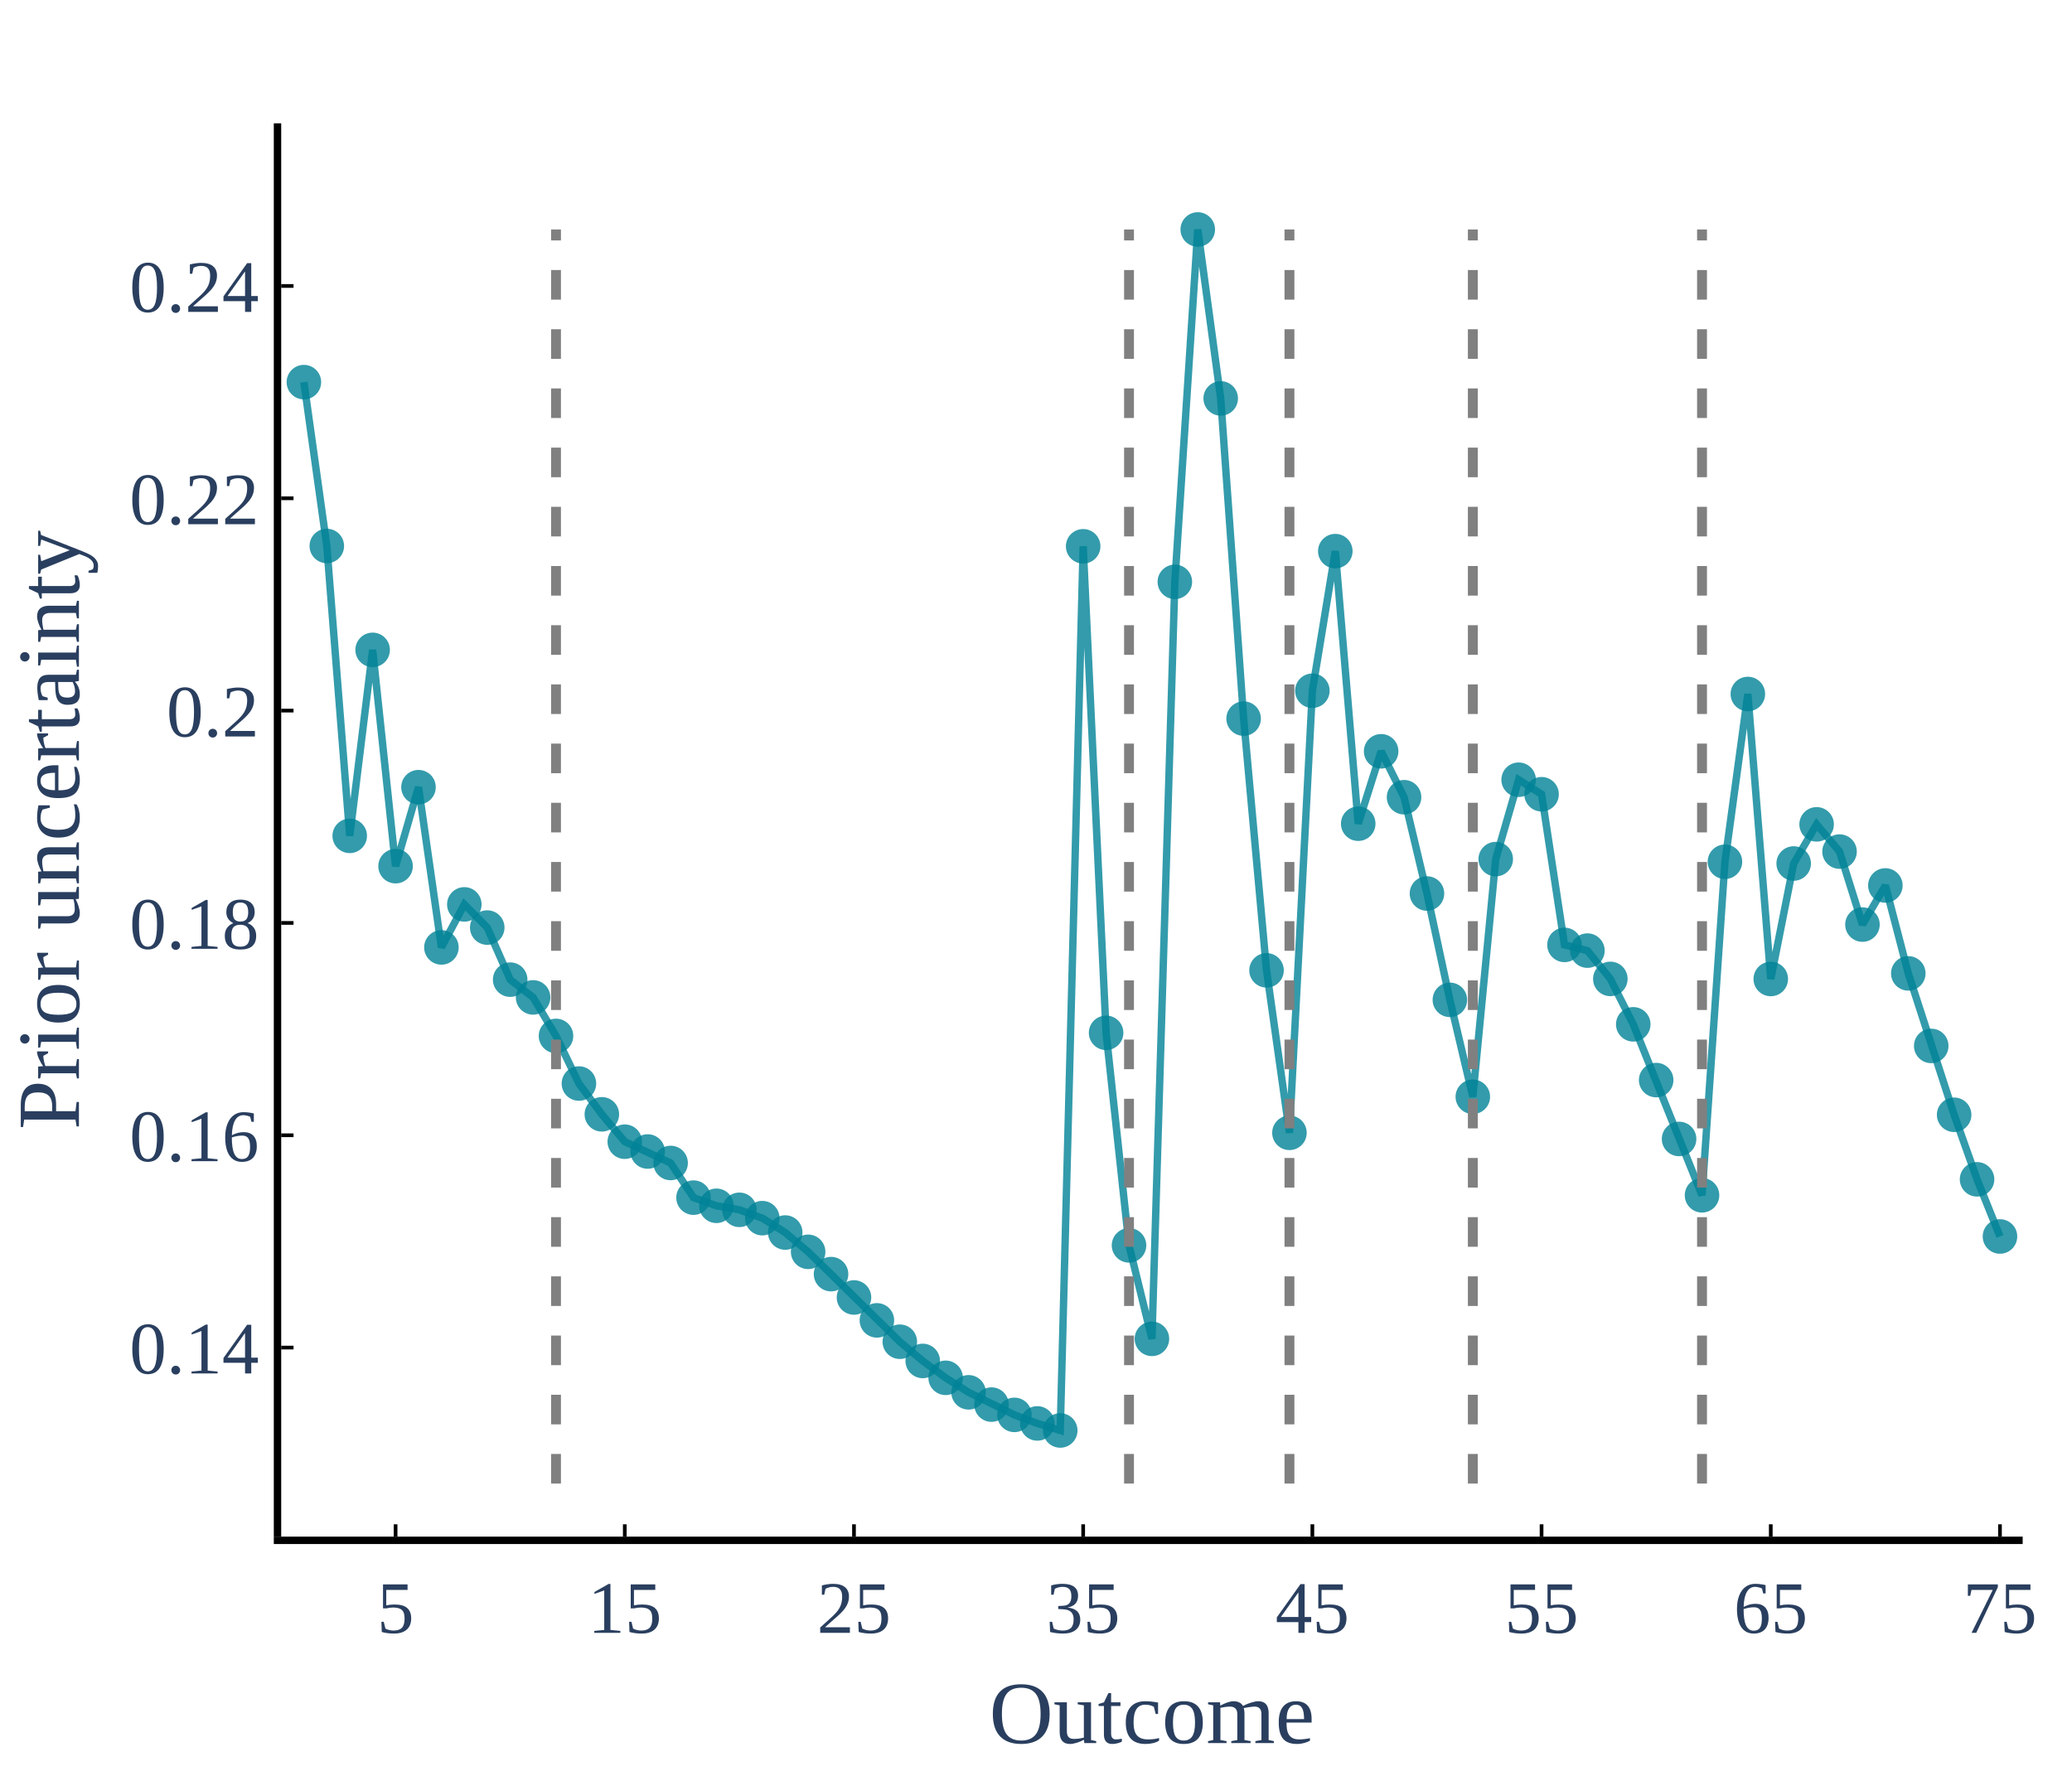
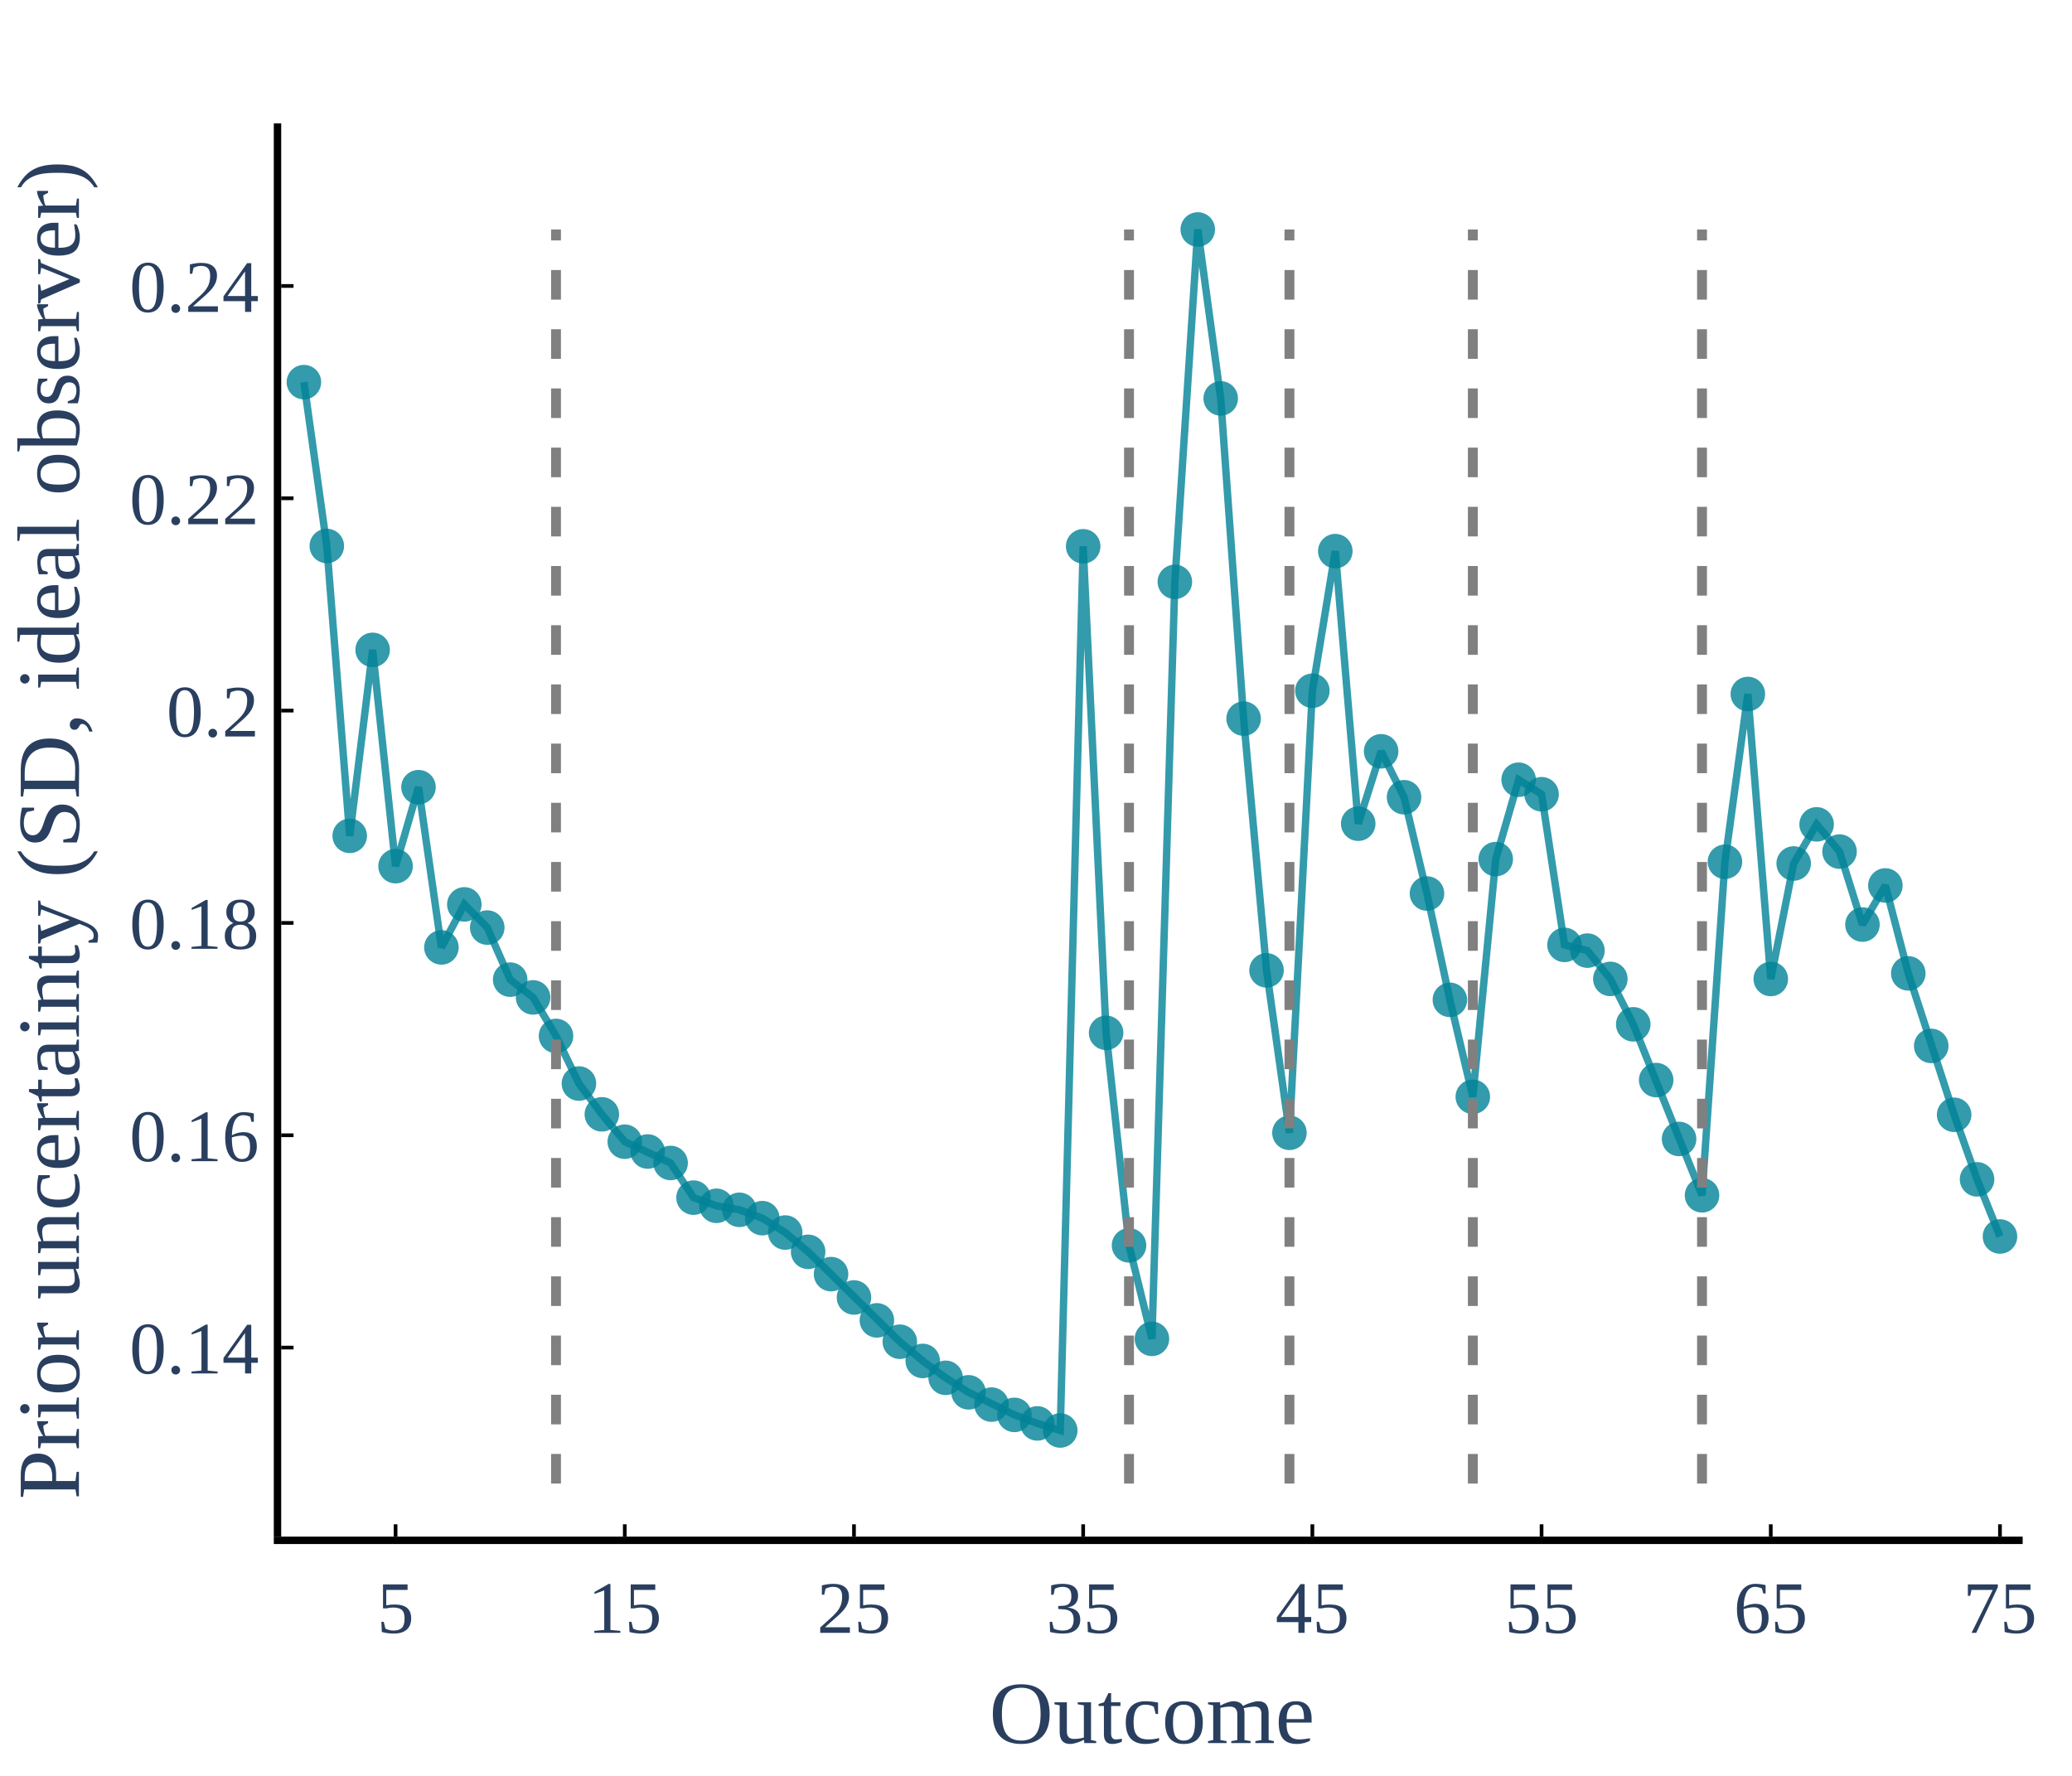
<svg xmlns="http://www.w3.org/2000/svg" class="main-svg" width="2625" height="2250" style="" viewBox="0 0 840 720">
  <rect x="0" y="0" width="840" height="720" style="fill: rgb(255, 255, 255); fill-opacity: 1;" />
-   <defs id="defs-67b7f4">
+   <defs id="defs-22b732">
    <g class="clips">
-       <clipPath id="clip67b7f4xyplot" class="plotclip">
+       <clipPath id="clip22b732xyplot" class="plotclip">
        <rect width="706" height="573" />
      </clipPath>
-       <clipPath class="axesclip" id="clip67b7f4x">
+       <clipPath class="axesclip" id="clip22b732x">
        <rect x="114" y="0" width="706" height="720" />
      </clipPath>
-       <clipPath class="axesclip" id="clip67b7f4y">
+       <clipPath class="axesclip" id="clip22b732y">
        <rect x="0" y="50" width="840" height="573" />
      </clipPath>
-       <clipPath class="axesclip" id="clip67b7f4xy">
+       <clipPath class="axesclip" id="clip22b732xy">
        <rect x="114" y="50" width="706" height="573" />
      </clipPath>
    </g>
    <g class="gradients" />
    <g class="patterns" />
  </defs>
  <g class="bglayer">
    <rect class="bg" x="114" y="50" width="706" height="573" style="fill: rgb(255, 255, 255); fill-opacity: 1; stroke-width: 0;" />
  </g>
  <g class="layer-below">
    <g class="imagelayer" />
    <g class="shapelayer" />
  </g>
  <g class="cartesianlayer">
    <g class="subplot xy">
      <g class="layer-subplot">
        <g class="shapelayer" />
        <g class="imagelayer" />
      </g>
      <g class="minor-gridlayer">
        <g class="x" />
        <g class="y" />
      </g>
      <g class="gridlayer">
        <g class="x">
          <path class="xgrid crisp" transform="translate(160.37,0)" d="M0,50v573" style="stroke: rgb(255, 255, 255); stroke-opacity: 1; stroke-width: 1px;" />
          <path class="xgrid crisp" transform="translate(253.29,0)" d="M0,50v573" style="stroke: rgb(255, 255, 255); stroke-opacity: 1; stroke-width: 1px;" />
          <path class="xgrid crisp" transform="translate(346.21,0)" d="M0,50v573" style="stroke: rgb(255, 255, 255); stroke-opacity: 1; stroke-width: 1px;" />
          <path class="xgrid crisp" transform="translate(439.12,0)" d="M0,50v573" style="stroke: rgb(255, 255, 255); stroke-opacity: 1; stroke-width: 1px;" />
          <path class="xgrid crisp" transform="translate(532.04,0)" d="M0,50v573" style="stroke: rgb(255, 255, 255); stroke-opacity: 1; stroke-width: 1px;" />
          <path class="xgrid crisp" transform="translate(624.96,0)" d="M0,50v573" style="stroke: rgb(255, 255, 255); stroke-opacity: 1; stroke-width: 1px;" />
          <path class="xgrid crisp" transform="translate(717.88,0)" d="M0,50v573" style="stroke: rgb(255, 255, 255); stroke-opacity: 1; stroke-width: 1px;" />
          <path class="xgrid crisp" transform="translate(810.8,0)" d="M0,50v573" style="stroke: rgb(255, 255, 255); stroke-opacity: 1; stroke-width: 1px;" />
        </g>
        <g class="y">
          <path class="ygrid crisp" transform="translate(0,546.35)" d="M114,0h706" style="stroke: rgb(255, 255, 255); stroke-opacity: 1; stroke-width: 1px;" />
          <path class="ygrid crisp" transform="translate(0,460.27)" d="M114,0h706" style="stroke: rgb(255, 255, 255); stroke-opacity: 1; stroke-width: 1px;" />
          <path class="ygrid crisp" transform="translate(0,374.18)" d="M114,0h706" style="stroke: rgb(255, 255, 255); stroke-opacity: 1; stroke-width: 1px;" />
          <path class="ygrid crisp" transform="translate(0,288.1)" d="M114,0h706" style="stroke: rgb(255, 255, 255); stroke-opacity: 1; stroke-width: 1px;" />
          <path class="ygrid crisp" transform="translate(0,202.02)" d="M114,0h706" style="stroke: rgb(255, 255, 255); stroke-opacity: 1; stroke-width: 1px;" />
          <path class="ygrid crisp" transform="translate(0,115.94)" d="M114,0h706" style="stroke: rgb(255, 255, 255); stroke-opacity: 1; stroke-width: 1px;" />
        </g>
      </g>
      <g class="zerolinelayer" />
      <g class="layer-between">
        <g class="shapelayer" />
        <g class="imagelayer" />
      </g>
      <path class="xlines-below" />
      <path class="ylines-below" />
      <g class="overlines-below" />
      <g class="xaxislayer-below" />
      <g class="yaxislayer-below" />
      <g class="overaxes-below" />
      <g class="overplot">
-         <g class="xy" transform="translate(114,50)" clip-path="url(#clip67b7f4xyplot)">
+         <g class="xy" transform="translate(114,50)" clip-path="url(#clip22b732xyplot)">
          <g class="scatterlayer mlayer">
-             <g class="trace scatter trace4f91f4" style="stroke-miterlimit: 2; opacity: 1;">
+             <g class="trace scatter traceaabfc2" style="stroke-miterlimit: 2; opacity: 1;">
              <g class="fills" />
              <g class="errorbars" />
              <g class="lines">
                <path class="js-line" d="M9.2,104.93L18.49,171.36L27.78,288.88L37.07,213.48L46.37,301.17L55.66,269.15L64.95,334.11L74.24,316.67L83.53,326.07L92.83,347.18L102.12,354.38L111.41,370L120.7,389.3L129.99,401.78L139.29,412.88L157.87,421.51L167.16,435.56L176.45,438.87L185.75,440.5L195.04,443.88L204.33,449.71L213.62,457.53L222.91,466.57L250.79,493.98L260.08,501.77L269.37,508.61L278.66,514.49L297.25,523.64L306.54,527.1L315.83,529.96L325.12,171.49L334.42,368.74L343.71,454.91L353,492.81L362.29,185.9L371.58,43.04L380.88,111.53L390.17,241.35L399.46,343.41L408.75,409.28L418.04,230.05L427.34,173.45L436.63,283.95L445.92,254.6L455.21,273.22L464.5,312.26L473.79,355.37L483.09,394.67L492.38,298.31L501.67,266.13L510.96,272.01L520.25,333.09L529.55,335.41L538.84,346.88L548.13,365.29L576.01,434.61L585.3,299.39L594.59,231.37L603.88,346.91L613.17,300.09L622.47,284.22L631.76,295.26L641.05,324.85L650.34,309L659.63,344.64L678.22,401.97L687.51,428.14L696.8,451.31" style="vector-effect: none; fill: none; stroke: rgb(0, 130, 150); stroke-opacity: 0.8; stroke-width: 3px; opacity: 1;" />
              </g>
              <g class="points">
                <path class="point" transform="translate(9.2,104.93)" d="M7,0A7,7 0 1,1 0,-7A7,7 0 0,1 7,0Z" style="opacity: 1; stroke-width: 0px; fill: rgb(0, 130, 150); fill-opacity: 0.8;" />
                <path class="point" transform="translate(18.49,171.36)" d="M7,0A7,7 0 1,1 0,-7A7,7 0 0,1 7,0Z" style="opacity: 1; stroke-width: 0px; fill: rgb(0, 130, 150); fill-opacity: 0.8;" />
                <path class="point" transform="translate(27.78,288.88)" d="M7,0A7,7 0 1,1 0,-7A7,7 0 0,1 7,0Z" style="opacity: 1; stroke-width: 0px; fill: rgb(0, 130, 150); fill-opacity: 0.8;" />
                <path class="point" transform="translate(37.07,213.48)" d="M7,0A7,7 0 1,1 0,-7A7,7 0 0,1 7,0Z" style="opacity: 1; stroke-width: 0px; fill: rgb(0, 130, 150); fill-opacity: 0.8;" />
                <path class="point" transform="translate(46.37,301.17)" d="M7,0A7,7 0 1,1 0,-7A7,7 0 0,1 7,0Z" style="opacity: 1; stroke-width: 0px; fill: rgb(0, 130, 150); fill-opacity: 0.8;" />
                <path class="point" transform="translate(55.66,269.15)" d="M7,0A7,7 0 1,1 0,-7A7,7 0 0,1 7,0Z" style="opacity: 1; stroke-width: 0px; fill: rgb(0, 130, 150); fill-opacity: 0.8;" />
                <path class="point" transform="translate(64.95,334.11)" d="M7,0A7,7 0 1,1 0,-7A7,7 0 0,1 7,0Z" style="opacity: 1; stroke-width: 0px; fill: rgb(0, 130, 150); fill-opacity: 0.8;" />
                <path class="point" transform="translate(74.24,316.67)" d="M7,0A7,7 0 1,1 0,-7A7,7 0 0,1 7,0Z" style="opacity: 1; stroke-width: 0px; fill: rgb(0, 130, 150); fill-opacity: 0.8;" />
                <path class="point" transform="translate(83.53,326.07)" d="M7,0A7,7 0 1,1 0,-7A7,7 0 0,1 7,0Z" style="opacity: 1; stroke-width: 0px; fill: rgb(0, 130, 150); fill-opacity: 0.8;" />
                <path class="point" transform="translate(92.83,347.18)" d="M7,0A7,7 0 1,1 0,-7A7,7 0 0,1 7,0Z" style="opacity: 1; stroke-width: 0px; fill: rgb(0, 130, 150); fill-opacity: 0.8;" />
                <path class="point" transform="translate(102.12,354.38)" d="M7,0A7,7 0 1,1 0,-7A7,7 0 0,1 7,0Z" style="opacity: 1; stroke-width: 0px; fill: rgb(0, 130, 150); fill-opacity: 0.8;" />
                <path class="point" transform="translate(111.41,370)" d="M7,0A7,7 0 1,1 0,-7A7,7 0 0,1 7,0Z" style="opacity: 1; stroke-width: 0px; fill: rgb(0, 130, 150); fill-opacity: 0.8;" />
                <path class="point" transform="translate(120.7,389.3)" d="M7,0A7,7 0 1,1 0,-7A7,7 0 0,1 7,0Z" style="opacity: 1; stroke-width: 0px; fill: rgb(0, 130, 150); fill-opacity: 0.8;" />
                <path class="point" transform="translate(129.99,401.78)" d="M7,0A7,7 0 1,1 0,-7A7,7 0 0,1 7,0Z" style="opacity: 1; stroke-width: 0px; fill: rgb(0, 130, 150); fill-opacity: 0.8;" />
                <path class="point" transform="translate(139.29,412.88)" d="M7,0A7,7 0 1,1 0,-7A7,7 0 0,1 7,0Z" style="opacity: 1; stroke-width: 0px; fill: rgb(0, 130, 150); fill-opacity: 0.8;" />
                <path class="point" transform="translate(148.58,416.86)" d="M7,0A7,7 0 1,1 0,-7A7,7 0 0,1 7,0Z" style="opacity: 1; stroke-width: 0px; fill: rgb(0, 130, 150); fill-opacity: 0.8;" />
                <path class="point" transform="translate(157.87,421.51)" d="M7,0A7,7 0 1,1 0,-7A7,7 0 0,1 7,0Z" style="opacity: 1; stroke-width: 0px; fill: rgb(0, 130, 150); fill-opacity: 0.8;" />
                <path class="point" transform="translate(167.16,435.56)" d="M7,0A7,7 0 1,1 0,-7A7,7 0 0,1 7,0Z" style="opacity: 1; stroke-width: 0px; fill: rgb(0, 130, 150); fill-opacity: 0.8;" />
                <path class="point" transform="translate(176.45,438.87)" d="M7,0A7,7 0 1,1 0,-7A7,7 0 0,1 7,0Z" style="opacity: 1; stroke-width: 0px; fill: rgb(0, 130, 150); fill-opacity: 0.8;" />
                <path class="point" transform="translate(185.75,440.5)" d="M7,0A7,7 0 1,1 0,-7A7,7 0 0,1 7,0Z" style="opacity: 1; stroke-width: 0px; fill: rgb(0, 130, 150); fill-opacity: 0.8;" />
                <path class="point" transform="translate(195.04,443.88)" d="M7,0A7,7 0 1,1 0,-7A7,7 0 0,1 7,0Z" style="opacity: 1; stroke-width: 0px; fill: rgb(0, 130, 150); fill-opacity: 0.8;" />
                <path class="point" transform="translate(204.33,449.71)" d="M7,0A7,7 0 1,1 0,-7A7,7 0 0,1 7,0Z" style="opacity: 1; stroke-width: 0px; fill: rgb(0, 130, 150); fill-opacity: 0.8;" />
                <path class="point" transform="translate(213.62,457.53)" d="M7,0A7,7 0 1,1 0,-7A7,7 0 0,1 7,0Z" style="opacity: 1; stroke-width: 0px; fill: rgb(0, 130, 150); fill-opacity: 0.8;" />
                <path class="point" transform="translate(222.91,466.57)" d="M7,0A7,7 0 1,1 0,-7A7,7 0 0,1 7,0Z" style="opacity: 1; stroke-width: 0px; fill: rgb(0, 130, 150); fill-opacity: 0.8;" />
                <path class="point" transform="translate(232.21,476.04)" d="M7,0A7,7 0 1,1 0,-7A7,7 0 0,1 7,0Z" style="opacity: 1; stroke-width: 0px; fill: rgb(0, 130, 150); fill-opacity: 0.8;" />
                <path class="point" transform="translate(241.5,485.32)" d="M7,0A7,7 0 1,1 0,-7A7,7 0 0,1 7,0Z" style="opacity: 1; stroke-width: 0px; fill: rgb(0, 130, 150); fill-opacity: 0.8;" />
                <path class="point" transform="translate(250.79,493.98)" d="M7,0A7,7 0 1,1 0,-7A7,7 0 0,1 7,0Z" style="opacity: 1; stroke-width: 0px; fill: rgb(0, 130, 150); fill-opacity: 0.8;" />
                <path class="point" transform="translate(260.08,501.77)" d="M7,0A7,7 0 1,1 0,-7A7,7 0 0,1 7,0Z" style="opacity: 1; stroke-width: 0px; fill: rgb(0, 130, 150); fill-opacity: 0.8;" />
                <path class="point" transform="translate(269.37,508.61)" d="M7,0A7,7 0 1,1 0,-7A7,7 0 0,1 7,0Z" style="opacity: 1; stroke-width: 0px; fill: rgb(0, 130, 150); fill-opacity: 0.8;" />
                <path class="point" transform="translate(278.66,514.49)" d="M7,0A7,7 0 1,1 0,-7A7,7 0 0,1 7,0Z" style="opacity: 1; stroke-width: 0px; fill: rgb(0, 130, 150); fill-opacity: 0.8;" />
                <path class="point" transform="translate(287.96,519.47)" d="M7,0A7,7 0 1,1 0,-7A7,7 0 0,1 7,0Z" style="opacity: 1; stroke-width: 0px; fill: rgb(0, 130, 150); fill-opacity: 0.8;" />
                <path class="point" transform="translate(297.25,523.64)" d="M7,0A7,7 0 1,1 0,-7A7,7 0 0,1 7,0Z" style="opacity: 1; stroke-width: 0px; fill: rgb(0, 130, 150); fill-opacity: 0.8;" />
                <path class="point" transform="translate(306.54,527.1)" d="M7,0A7,7 0 1,1 0,-7A7,7 0 0,1 7,0Z" style="opacity: 1; stroke-width: 0px; fill: rgb(0, 130, 150); fill-opacity: 0.8;" />
                <path class="point" transform="translate(315.83,529.96)" d="M7,0A7,7 0 1,1 0,-7A7,7 0 0,1 7,0Z" style="opacity: 1; stroke-width: 0px; fill: rgb(0, 130, 150); fill-opacity: 0.8;" />
                <path class="point" transform="translate(325.12,171.49)" d="M7,0A7,7 0 1,1 0,-7A7,7 0 0,1 7,0Z" style="opacity: 1; stroke-width: 0px; fill: rgb(0, 130, 150); fill-opacity: 0.8;" />
                <path class="point" transform="translate(334.42,368.74)" d="M7,0A7,7 0 1,1 0,-7A7,7 0 0,1 7,0Z" style="opacity: 1; stroke-width: 0px; fill: rgb(0, 130, 150); fill-opacity: 0.8;" />
                <path class="point" transform="translate(343.71,454.91)" d="M7,0A7,7 0 1,1 0,-7A7,7 0 0,1 7,0Z" style="opacity: 1; stroke-width: 0px; fill: rgb(0, 130, 150); fill-opacity: 0.8;" />
                <path class="point" transform="translate(353,492.81)" d="M7,0A7,7 0 1,1 0,-7A7,7 0 0,1 7,0Z" style="opacity: 1; stroke-width: 0px; fill: rgb(0, 130, 150); fill-opacity: 0.8;" />
                <path class="point" transform="translate(362.29,185.9)" d="M7,0A7,7 0 1,1 0,-7A7,7 0 0,1 7,0Z" style="opacity: 1; stroke-width: 0px; fill: rgb(0, 130, 150); fill-opacity: 0.8;" />
                <path class="point" transform="translate(371.58,43.04)" d="M7,0A7,7 0 1,1 0,-7A7,7 0 0,1 7,0Z" style="opacity: 1; stroke-width: 0px; fill: rgb(0, 130, 150); fill-opacity: 0.8;" />
                <path class="point" transform="translate(380.88,111.53)" d="M7,0A7,7 0 1,1 0,-7A7,7 0 0,1 7,0Z" style="opacity: 1; stroke-width: 0px; fill: rgb(0, 130, 150); fill-opacity: 0.8;" />
                <path class="point" transform="translate(390.17,241.35)" d="M7,0A7,7 0 1,1 0,-7A7,7 0 0,1 7,0Z" style="opacity: 1; stroke-width: 0px; fill: rgb(0, 130, 150); fill-opacity: 0.8;" />
                <path class="point" transform="translate(399.46,343.41)" d="M7,0A7,7 0 1,1 0,-7A7,7 0 0,1 7,0Z" style="opacity: 1; stroke-width: 0px; fill: rgb(0, 130, 150); fill-opacity: 0.8;" />
                <path class="point" transform="translate(408.75,409.28)" d="M7,0A7,7 0 1,1 0,-7A7,7 0 0,1 7,0Z" style="opacity: 1; stroke-width: 0px; fill: rgb(0, 130, 150); fill-opacity: 0.8;" />
                <path class="point" transform="translate(418.04,230.05)" d="M7,0A7,7 0 1,1 0,-7A7,7 0 0,1 7,0Z" style="opacity: 1; stroke-width: 0px; fill: rgb(0, 130, 150); fill-opacity: 0.8;" />
                <path class="point" transform="translate(427.34,173.45)" d="M7,0A7,7 0 1,1 0,-7A7,7 0 0,1 7,0Z" style="opacity: 1; stroke-width: 0px; fill: rgb(0, 130, 150); fill-opacity: 0.8;" />
                <path class="point" transform="translate(436.63,283.95)" d="M7,0A7,7 0 1,1 0,-7A7,7 0 0,1 7,0Z" style="opacity: 1; stroke-width: 0px; fill: rgb(0, 130, 150); fill-opacity: 0.8;" />
                <path class="point" transform="translate(445.92,254.6)" d="M7,0A7,7 0 1,1 0,-7A7,7 0 0,1 7,0Z" style="opacity: 1; stroke-width: 0px; fill: rgb(0, 130, 150); fill-opacity: 0.8;" />
                <path class="point" transform="translate(455.21,273.22)" d="M7,0A7,7 0 1,1 0,-7A7,7 0 0,1 7,0Z" style="opacity: 1; stroke-width: 0px; fill: rgb(0, 130, 150); fill-opacity: 0.8;" />
                <path class="point" transform="translate(464.5,312.26)" d="M7,0A7,7 0 1,1 0,-7A7,7 0 0,1 7,0Z" style="opacity: 1; stroke-width: 0px; fill: rgb(0, 130, 150); fill-opacity: 0.8;" />
                <path class="point" transform="translate(473.79,355.37)" d="M7,0A7,7 0 1,1 0,-7A7,7 0 0,1 7,0Z" style="opacity: 1; stroke-width: 0px; fill: rgb(0, 130, 150); fill-opacity: 0.8;" />
                <path class="point" transform="translate(483.09,394.67)" d="M7,0A7,7 0 1,1 0,-7A7,7 0 0,1 7,0Z" style="opacity: 1; stroke-width: 0px; fill: rgb(0, 130, 150); fill-opacity: 0.8;" />
                <path class="point" transform="translate(492.38,298.31)" d="M7,0A7,7 0 1,1 0,-7A7,7 0 0,1 7,0Z" style="opacity: 1; stroke-width: 0px; fill: rgb(0, 130, 150); fill-opacity: 0.8;" />
                <path class="point" transform="translate(501.67,266.13)" d="M7,0A7,7 0 1,1 0,-7A7,7 0 0,1 7,0Z" style="opacity: 1; stroke-width: 0px; fill: rgb(0, 130, 150); fill-opacity: 0.8;" />
                <path class="point" transform="translate(510.96,272.01)" d="M7,0A7,7 0 1,1 0,-7A7,7 0 0,1 7,0Z" style="opacity: 1; stroke-width: 0px; fill: rgb(0, 130, 150); fill-opacity: 0.8;" />
                <path class="point" transform="translate(520.25,333.09)" d="M7,0A7,7 0 1,1 0,-7A7,7 0 0,1 7,0Z" style="opacity: 1; stroke-width: 0px; fill: rgb(0, 130, 150); fill-opacity: 0.8;" />
                <path class="point" transform="translate(529.55,335.41)" d="M7,0A7,7 0 1,1 0,-7A7,7 0 0,1 7,0Z" style="opacity: 1; stroke-width: 0px; fill: rgb(0, 130, 150); fill-opacity: 0.8;" />
                <path class="point" transform="translate(538.84,346.88)" d="M7,0A7,7 0 1,1 0,-7A7,7 0 0,1 7,0Z" style="opacity: 1; stroke-width: 0px; fill: rgb(0, 130, 150); fill-opacity: 0.8;" />
                <path class="point" transform="translate(548.13,365.29)" d="M7,0A7,7 0 1,1 0,-7A7,7 0 0,1 7,0Z" style="opacity: 1; stroke-width: 0px; fill: rgb(0, 130, 150); fill-opacity: 0.8;" />
                <path class="point" transform="translate(557.42,387.9)" d="M7,0A7,7 0 1,1 0,-7A7,7 0 0,1 7,0Z" style="opacity: 1; stroke-width: 0px; fill: rgb(0, 130, 150); fill-opacity: 0.8;" />
                <path class="point" transform="translate(566.71,411.77)" d="M7,0A7,7 0 1,1 0,-7A7,7 0 0,1 7,0Z" style="opacity: 1; stroke-width: 0px; fill: rgb(0, 130, 150); fill-opacity: 0.8;" />
                <path class="point" transform="translate(576.01,434.61)" d="M7,0A7,7 0 1,1 0,-7A7,7 0 0,1 7,0Z" style="opacity: 1; stroke-width: 0px; fill: rgb(0, 130, 150); fill-opacity: 0.8;" />
                <path class="point" transform="translate(585.3,299.39)" d="M7,0A7,7 0 1,1 0,-7A7,7 0 0,1 7,0Z" style="opacity: 1; stroke-width: 0px; fill: rgb(0, 130, 150); fill-opacity: 0.8;" />
                <path class="point" transform="translate(594.59,231.37)" d="M7,0A7,7 0 1,1 0,-7A7,7 0 0,1 7,0Z" style="opacity: 1; stroke-width: 0px; fill: rgb(0, 130, 150); fill-opacity: 0.8;" />
                <path class="point" transform="translate(603.88,346.91)" d="M7,0A7,7 0 1,1 0,-7A7,7 0 0,1 7,0Z" style="opacity: 1; stroke-width: 0px; fill: rgb(0, 130, 150); fill-opacity: 0.8;" />
                <path class="point" transform="translate(613.17,300.09)" d="M7,0A7,7 0 1,1 0,-7A7,7 0 0,1 7,0Z" style="opacity: 1; stroke-width: 0px; fill: rgb(0, 130, 150); fill-opacity: 0.8;" />
                <path class="point" transform="translate(622.47,284.22)" d="M7,0A7,7 0 1,1 0,-7A7,7 0 0,1 7,0Z" style="opacity: 1; stroke-width: 0px; fill: rgb(0, 130, 150); fill-opacity: 0.8;" />
                <path class="point" transform="translate(631.76,295.26)" d="M7,0A7,7 0 1,1 0,-7A7,7 0 0,1 7,0Z" style="opacity: 1; stroke-width: 0px; fill: rgb(0, 130, 150); fill-opacity: 0.8;" />
                <path class="point" transform="translate(641.05,324.85)" d="M7,0A7,7 0 1,1 0,-7A7,7 0 0,1 7,0Z" style="opacity: 1; stroke-width: 0px; fill: rgb(0, 130, 150); fill-opacity: 0.8;" />
                <path class="point" transform="translate(650.34,309)" d="M7,0A7,7 0 1,1 0,-7A7,7 0 0,1 7,0Z" style="opacity: 1; stroke-width: 0px; fill: rgb(0, 130, 150); fill-opacity: 0.8;" />
                <path class="point" transform="translate(659.63,344.64)" d="M7,0A7,7 0 1,1 0,-7A7,7 0 0,1 7,0Z" style="opacity: 1; stroke-width: 0px; fill: rgb(0, 130, 150); fill-opacity: 0.8;" />
                <path class="point" transform="translate(668.93,374.05)" d="M7,0A7,7 0 1,1 0,-7A7,7 0 0,1 7,0Z" style="opacity: 1; stroke-width: 0px; fill: rgb(0, 130, 150); fill-opacity: 0.8;" />
                <path class="point" transform="translate(678.22,401.97)" d="M7,0A7,7 0 1,1 0,-7A7,7 0 0,1 7,0Z" style="opacity: 1; stroke-width: 0px; fill: rgb(0, 130, 150); fill-opacity: 0.8;" />
                <path class="point" transform="translate(687.51,428.14)" d="M7,0A7,7 0 1,1 0,-7A7,7 0 0,1 7,0Z" style="opacity: 1; stroke-width: 0px; fill: rgb(0, 130, 150); fill-opacity: 0.8;" />
                <path class="point" transform="translate(696.8,451.31)" d="M7,0A7,7 0 1,1 0,-7A7,7 0 0,1 7,0Z" style="opacity: 1; stroke-width: 0px; fill: rgb(0, 130, 150); fill-opacity: 0.8;" />
              </g>
              <g class="text" />
            </g>
          </g>
        </g>
      </g>
      <path class="xlines-above crisp" d="M111,624.5H820" style="fill: none; stroke-width: 3px; stroke: rgb(0, 0, 0); stroke-opacity: 1;" />
      <path class="ylines-above crisp" d="M112.5,50V623" style="fill: none; stroke-width: 3px; stroke: rgb(0, 0, 0); stroke-opacity: 1;" />
      <g class="overlines-above" />
      <g class="xaxislayer-above">
        <path class="xtick ticks crisp" d="M0,623v-5" transform="translate(160.37,0)" style="stroke: rgb(0, 0, 0); stroke-opacity: 1; stroke-width: 1.5px;" />
        <path class="xtick ticks crisp" d="M0,623v-5" transform="translate(253.29,0)" style="stroke: rgb(0, 0, 0); stroke-opacity: 1; stroke-width: 1.5px;" />
        <path class="xtick ticks crisp" d="M0,623v-5" transform="translate(346.21,0)" style="stroke: rgb(0, 0, 0); stroke-opacity: 1; stroke-width: 1.5px;" />
        <path class="xtick ticks crisp" d="M0,623v-5" transform="translate(439.12,0)" style="stroke: rgb(0, 0, 0); stroke-opacity: 1; stroke-width: 1.5px;" />
        <path class="xtick ticks crisp" d="M0,623v-5" transform="translate(532.04,0)" style="stroke: rgb(0, 0, 0); stroke-opacity: 1; stroke-width: 1.5px;" />
        <path class="xtick ticks crisp" d="M0,623v-5" transform="translate(624.96,0)" style="stroke: rgb(0, 0, 0); stroke-opacity: 1; stroke-width: 1.5px;" />
        <path class="xtick ticks crisp" d="M0,623v-5" transform="translate(717.88,0)" style="stroke: rgb(0, 0, 0); stroke-opacity: 1; stroke-width: 1.5px;" />
        <path class="xtick ticks crisp" d="M0,623v-5" transform="translate(810.8,0)" style="stroke: rgb(0, 0, 0); stroke-opacity: 1; stroke-width: 1.5px;" />
        <g class="xtick">
          <text text-anchor="middle" x="0" y="662" transform="translate(160.37,0)" style="font-family: 'Times New Roman'; font-size: 30px; fill: rgb(42, 63, 95); fill-opacity: 1; white-space: pre; opacity: 1;">5</text>
        </g>
        <g class="xtick">
          <text text-anchor="middle" x="0" y="662" style="font-family: 'Times New Roman'; font-size: 30px; fill: rgb(42, 63, 95); fill-opacity: 1; white-space: pre; opacity: 1;" transform="translate(253.29,0)">15</text>
        </g>
        <g class="xtick">
          <text text-anchor="middle" x="0" y="662" style="font-family: 'Times New Roman'; font-size: 30px; fill: rgb(42, 63, 95); fill-opacity: 1; white-space: pre; opacity: 1;" transform="translate(346.21,0)">25</text>
        </g>
        <g class="xtick">
          <text text-anchor="middle" x="0" y="662" style="font-family: 'Times New Roman'; font-size: 30px; fill: rgb(42, 63, 95); fill-opacity: 1; white-space: pre; opacity: 1;" transform="translate(439.12,0)">35</text>
        </g>
        <g class="xtick">
          <text text-anchor="middle" x="0" y="662" style="font-family: 'Times New Roman'; font-size: 30px; fill: rgb(42, 63, 95); fill-opacity: 1; white-space: pre; opacity: 1;" transform="translate(532.04,0)">45</text>
        </g>
        <g class="xtick">
          <text text-anchor="middle" x="0" y="662" style="font-family: 'Times New Roman'; font-size: 30px; fill: rgb(42, 63, 95); fill-opacity: 1; white-space: pre; opacity: 1;" transform="translate(624.96,0)">55</text>
        </g>
        <g class="xtick">
          <text text-anchor="middle" x="0" y="662" style="font-family: 'Times New Roman'; font-size: 30px; fill: rgb(42, 63, 95); fill-opacity: 1; white-space: pre; opacity: 1;" transform="translate(717.88,0)">65</text>
        </g>
        <g class="xtick">
          <text text-anchor="middle" x="0" y="662" style="font-family: 'Times New Roman'; font-size: 30px; fill: rgb(42, 63, 95); fill-opacity: 1; white-space: pre; opacity: 1;" transform="translate(810.8,0)">75</text>
        </g>
      </g>
      <g class="yaxislayer-above">
        <path class="ytick ticks crisp" d="M114,0h5" transform="translate(0,546.35)" style="stroke: rgb(0, 0, 0); stroke-opacity: 1; stroke-width: 1.5px;" />
        <path class="ytick ticks crisp" d="M114,0h5" transform="translate(0,460.27)" style="stroke: rgb(0, 0, 0); stroke-opacity: 1; stroke-width: 1.5px;" />
        <path class="ytick ticks crisp" d="M114,0h5" transform="translate(0,374.18)" style="stroke: rgb(0, 0, 0); stroke-opacity: 1; stroke-width: 1.5px;" />
        <path class="ytick ticks crisp" d="M114,0h5" transform="translate(0,288.1)" style="stroke: rgb(0, 0, 0); stroke-opacity: 1; stroke-width: 1.5px;" />
        <path class="ytick ticks crisp" d="M114,0h5" transform="translate(0,202.02)" style="stroke: rgb(0, 0, 0); stroke-opacity: 1; stroke-width: 1.5px;" />
        <path class="ytick ticks crisp" d="M114,0h5" transform="translate(0,115.94)" style="stroke: rgb(0, 0, 0); stroke-opacity: 1; stroke-width: 1.5px;" />
        <g class="ytick">
          <text text-anchor="end" x="105" y="10.5" transform="translate(0,546.35)" style="font-family: 'Times New Roman'; font-size: 30px; fill: rgb(42, 63, 95); fill-opacity: 1; white-space: pre; opacity: 1;">0.14</text>
        </g>
        <g class="ytick">
          <text text-anchor="end" x="105" y="10.5" style="font-family: 'Times New Roman'; font-size: 30px; fill: rgb(42, 63, 95); fill-opacity: 1; white-space: pre; opacity: 1;" transform="translate(0,460.27)">0.16</text>
        </g>
        <g class="ytick">
          <text text-anchor="end" x="105" y="10.5" style="font-family: 'Times New Roman'; font-size: 30px; fill: rgb(42, 63, 95); fill-opacity: 1; white-space: pre; opacity: 1;" transform="translate(0,374.18)">0.18</text>
        </g>
        <g class="ytick">
          <text text-anchor="end" x="105" y="10.5" style="font-family: 'Times New Roman'; font-size: 30px; fill: rgb(42, 63, 95); fill-opacity: 1; white-space: pre; opacity: 1;" transform="translate(0,288.1)">0.2</text>
        </g>
        <g class="ytick">
          <text text-anchor="end" x="105" y="10.5" style="font-family: 'Times New Roman'; font-size: 30px; fill: rgb(42, 63, 95); fill-opacity: 1; white-space: pre; opacity: 1;" transform="translate(0,202.02)">0.22</text>
        </g>
        <g class="ytick">
          <text text-anchor="end" x="105" y="10.5" style="font-family: 'Times New Roman'; font-size: 30px; fill: rgb(42, 63, 95); fill-opacity: 1; white-space: pre; opacity: 1;" transform="translate(0,115.94)">0.24</text>
        </g>
      </g>
      <g class="overaxes-above" />
    </g>
  </g>
  <g class="polarlayer" />
  <g class="smithlayer" />
  <g class="ternarylayer" />
  <g class="geolayer" />
  <g class="funnelarealayer" />
  <g class="pielayer" />
  <g class="iciclelayer" />
  <g class="treemaplayer" />
  <g class="sunburstlayer" />
  <g class="glimages" />
-   <defs id="topdefs-67b7f4">
+   <defs id="topdefs-22b732">
    <g class="clips" />
  </defs>
  <g class="layer-above">
    <g class="imagelayer" />
    <g class="shapelayer">
-       <g class="shape-group" data-index="0" clip-path="url(#clip67b7f4xy)">
+       <g class="shape-group" data-index="0" clip-path="url(#clip22b732xy)">
        <path data-index="0" fill-rule="evenodd" d="M225.41,601.48L225.41,93.04" style="opacity: 1; stroke: rgb(128, 128, 128); stroke-opacity: 1; fill: rgb(0, 0, 0); fill-opacity: 0; stroke-dasharray: 12px, 12px; stroke-width: 4px;" />
      </g>
-       <g class="shape-group" data-index="1" clip-path="url(#clip67b7f4xy)">
+       <g class="shape-group" data-index="1" clip-path="url(#clip22b732xy)">
        <path data-index="1" fill-rule="evenodd" d="M457.71,601.48L457.71,93.04" style="opacity: 1; stroke: rgb(128, 128, 128); stroke-opacity: 1; fill: rgb(0, 0, 0); fill-opacity: 0; stroke-dasharray: 12px, 12px; stroke-width: 4px;" />
      </g>
-       <g class="shape-group" data-index="2" clip-path="url(#clip67b7f4xy)">
+       <g class="shape-group" data-index="2" clip-path="url(#clip22b732xy)">
        <path data-index="2" fill-rule="evenodd" d="M522.75,601.48L522.75,93.04" style="opacity: 1; stroke: rgb(128, 128, 128); stroke-opacity: 1; fill: rgb(0, 0, 0); fill-opacity: 0; stroke-dasharray: 12px, 12px; stroke-width: 4px;" />
      </g>
-       <g class="shape-group" data-index="3" clip-path="url(#clip67b7f4xy)">
+       <g class="shape-group" data-index="3" clip-path="url(#clip22b732xy)">
        <path data-index="3" fill-rule="evenodd" d="M597.09,601.48L597.09,93.04" style="opacity: 1; stroke: rgb(128, 128, 128); stroke-opacity: 1; fill: rgb(0, 0, 0); fill-opacity: 0; stroke-dasharray: 12px, 12px; stroke-width: 4px;" />
      </g>
-       <g class="shape-group" data-index="4" clip-path="url(#clip67b7f4xy)">
+       <g class="shape-group" data-index="4" clip-path="url(#clip22b732xy)">
        <path data-index="4" fill-rule="evenodd" d="M690.01,601.48L690.01,93.04" style="opacity: 1; stroke: rgb(128, 128, 128); stroke-opacity: 1; fill: rgb(0, 0, 0); fill-opacity: 0; stroke-dasharray: 12px, 12px; stroke-width: 4px;" />
      </g>
    </g>
  </g>
  <g class="infolayer">
    <g class="g-gtitle" />
    <g class="g-xtitle">
      <text class="xtitle" x="467" y="706.7" text-anchor="middle" style="opacity: 1; font-family: 'Times New Roman'; font-size: 36px; fill: rgb(42, 63, 95); fill-opacity: 1; white-space: pre;">Outcome</text>
    </g>
    <g class="g-ytitle" transform="translate(5.599609,0)">
-       <text class="ytitle" transform="rotate(-90,26.4,336.5)" x="26.4" y="336.5" text-anchor="middle" style="opacity: 1; font-family: 'Times New Roman'; font-size: 36px; fill: rgb(42, 63, 95); fill-opacity: 1; white-space: pre;">Prior uncertainty</text>
+       <text class="ytitle" transform="rotate(-90,26.4,336.5)" x="26.4" y="336.5" text-anchor="middle" style="opacity: 1; font-family: 'Times New Roman'; font-size: 36px; fill: rgb(42, 63, 95); fill-opacity: 1; white-space: pre;">Prior uncertainty (SD, ideal observer)</text>
    </g>
  </g>
</svg>
